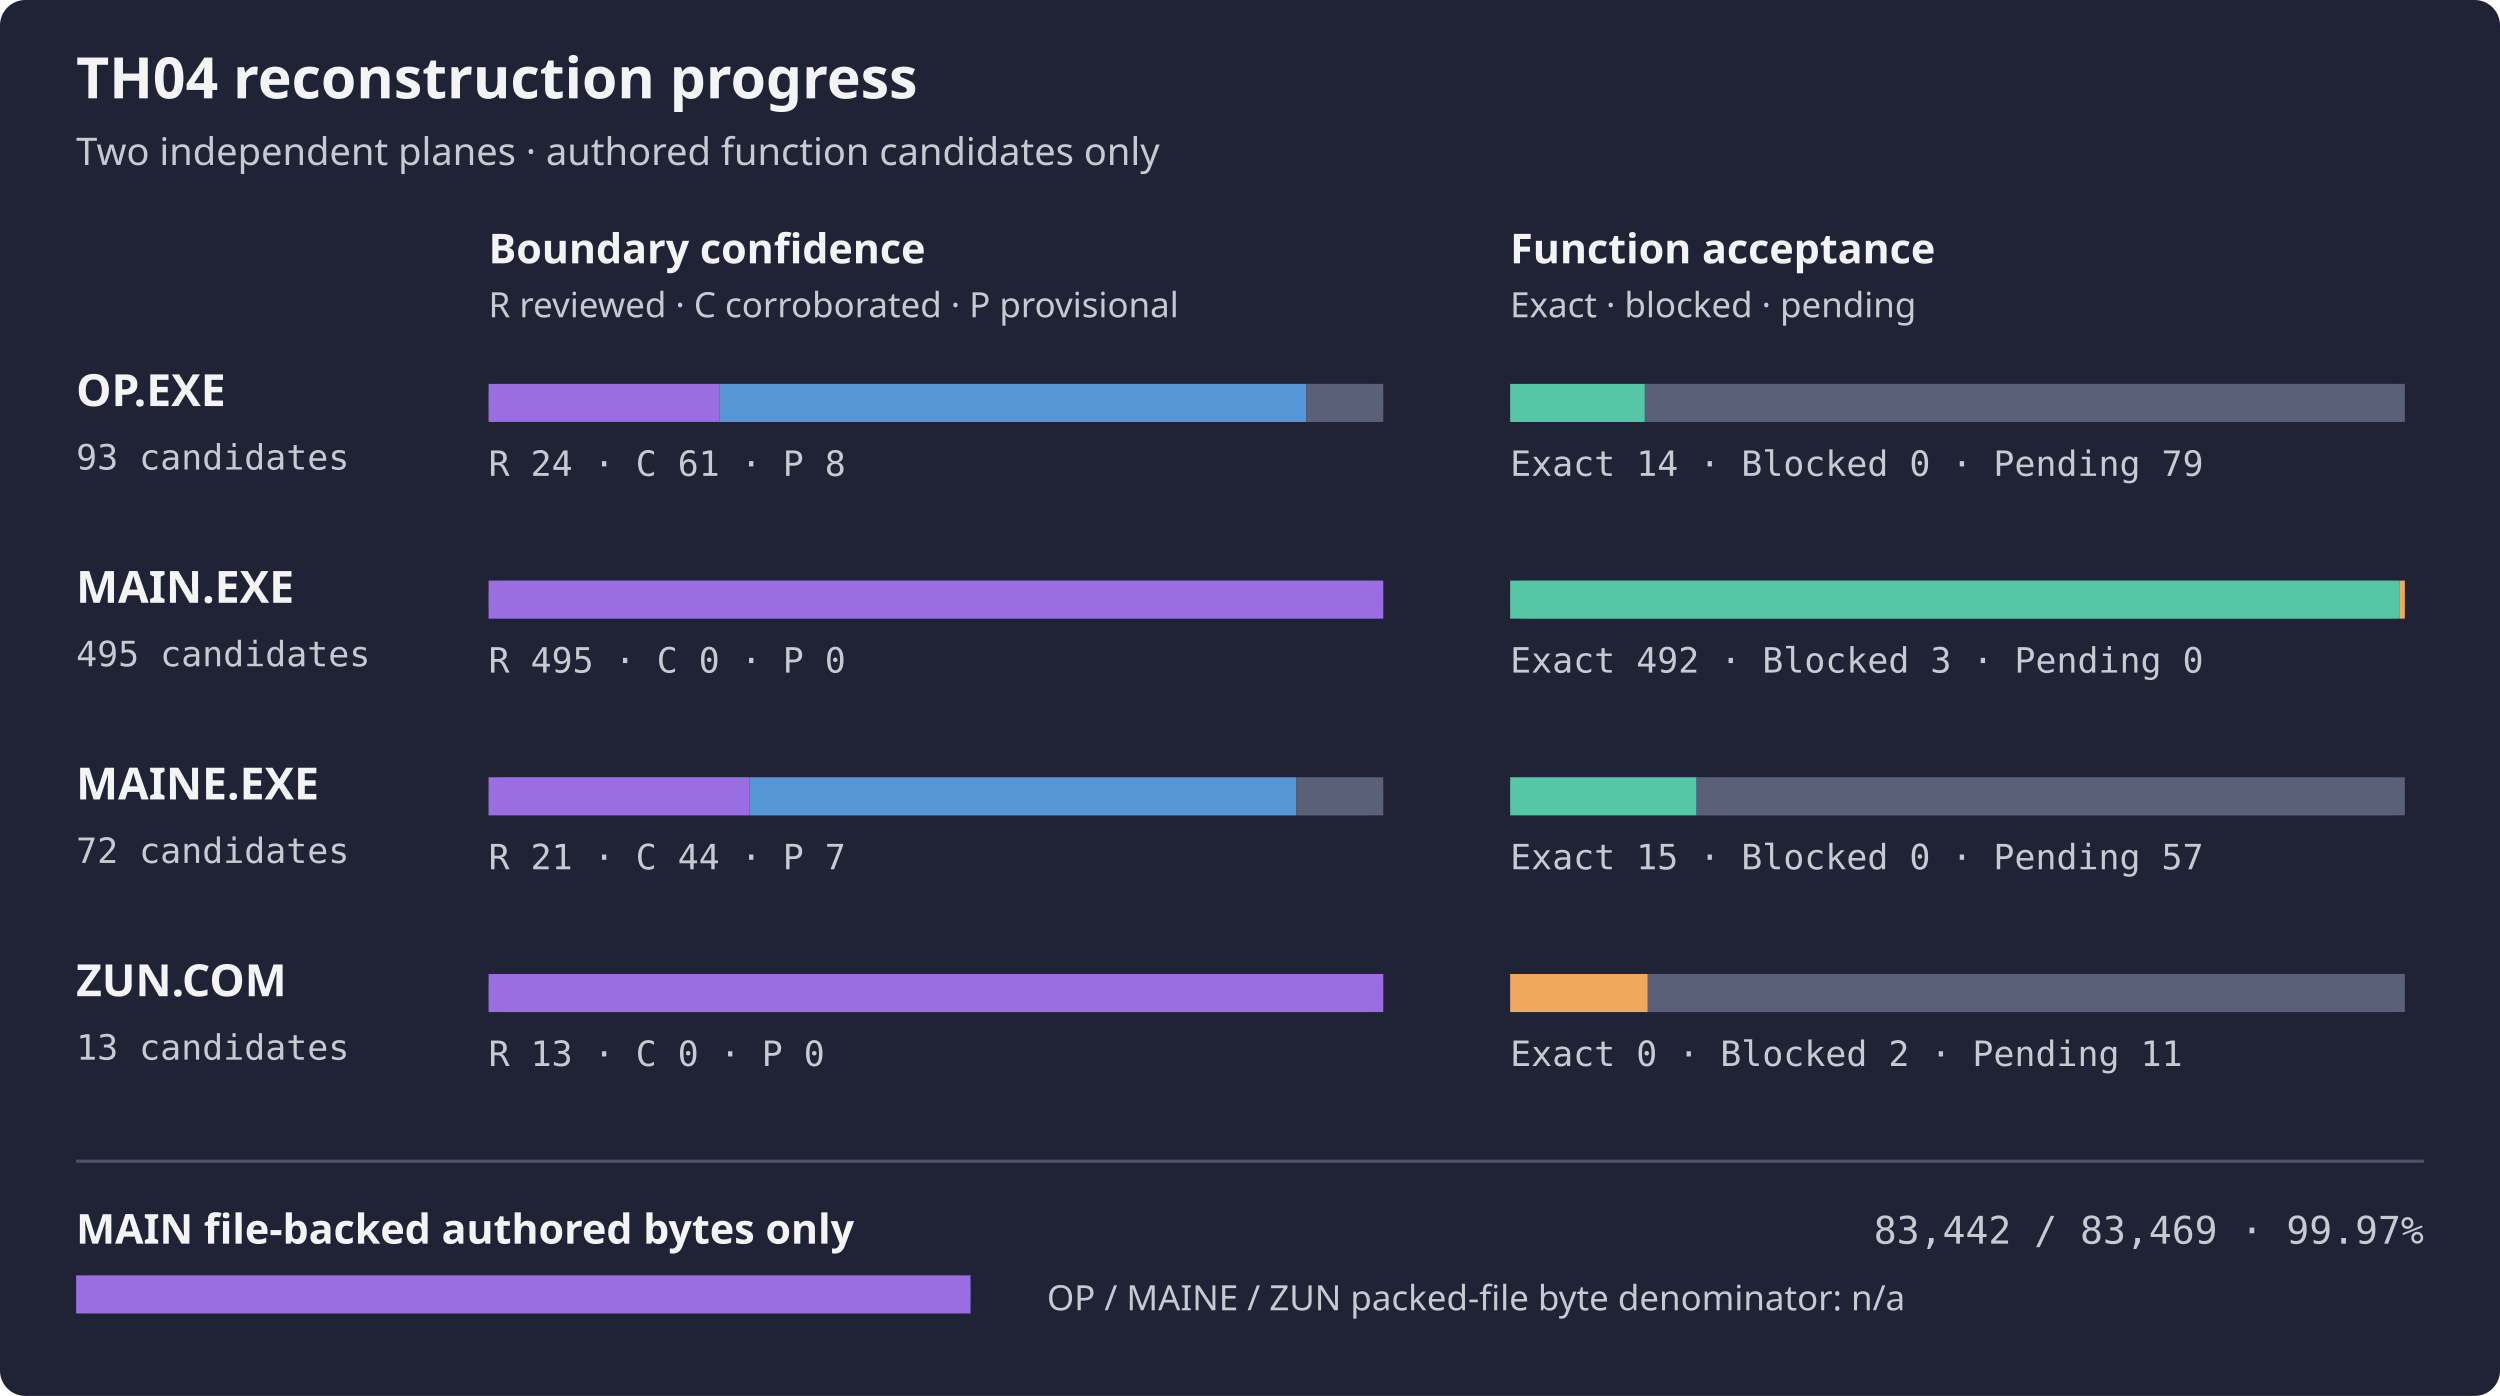
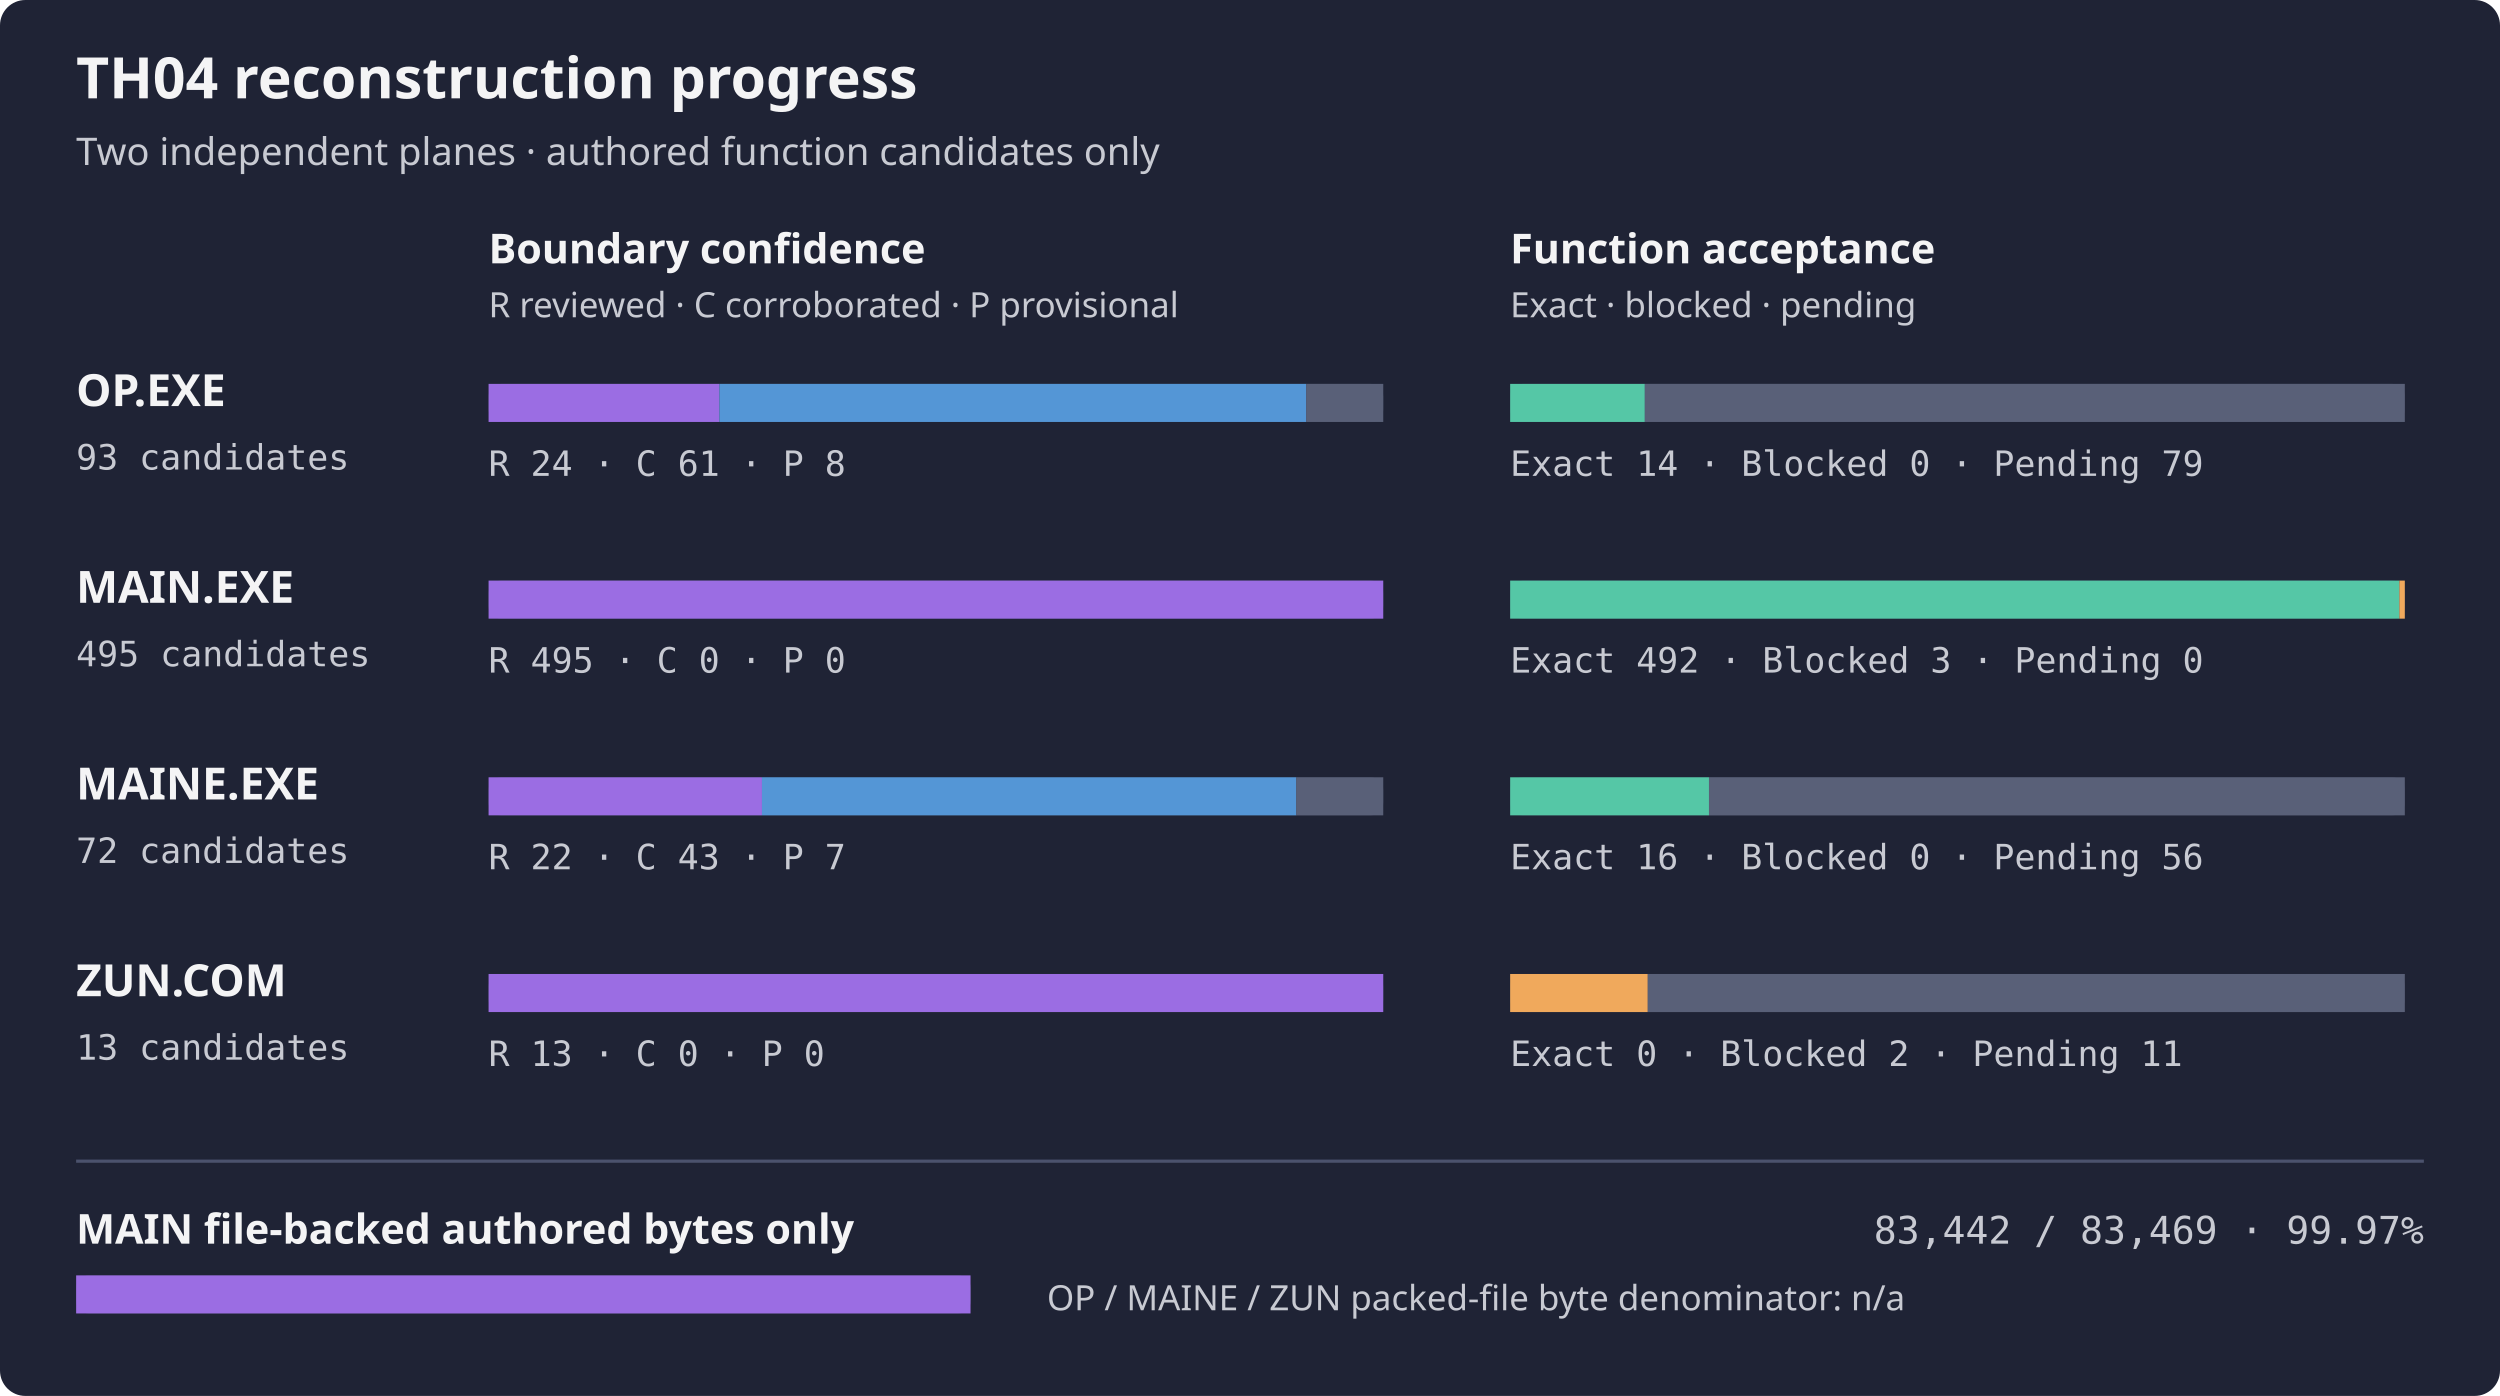
<svg xmlns="http://www.w3.org/2000/svg" width="788" height="440" role="img" aria-label="TH04 per-artifact reconstruction progress">
  <rect width="788" height="440" rx="8" fill="#1f2335" />
  <text x="24" y="31" fill="#f4f4f5" font-family="sans-serif" font-size="18" font-weight="600">TH04 reconstruction progress</text>
  <text x="24" y="52" fill="#c8cad2" font-family="sans-serif" font-size="12">Two independent planes · authored function candidates only</text>
  <text x="154" y="83" fill="#f4f4f5" font-family="sans-serif" font-size="13" font-weight="600">Boundary confidence</text>
  <text x="476" y="83" fill="#f4f4f5" font-family="sans-serif" font-size="13" font-weight="600">Function acceptance</text>
  <text x="154" y="100" fill="#c8cad2" font-family="sans-serif" font-size="11">R reviewed · C corroborated · P provisional</text>
  <text x="476" y="100" fill="#c8cad2" font-family="sans-serif" font-size="11">Exact · blocked · pending</text>
  <text x="24" y="128" fill="#f4f4f5" font-family="sans-serif" font-size="14" font-weight="600">OP.EXE</text>
  <text x="24" y="148" fill="#c8cad2" font-family="monospace" font-size="11">93 candidates</text>
  <rect x="154" y="121" width="282" height="12" rx="4" fill="#353b52" />
  <rect x="154.00" y="121" width="72.77" height="12" fill="#9b6de3" />
  <rect x="226.77" y="121" width="184.97" height="12" fill="#5496d6" />
  <rect x="411.74" y="121" width="24.26" height="12" fill="#596078" />
  <rect x="476" y="121" width="282" height="12" rx="4" fill="#353b52" />
  <rect x="476.00" y="121" width="42.45" height="12" fill="#55c7a6" />
  <rect x="518.45" y="121" width="239.55" height="12" fill="#596078" />
  <text x="154" y="150" fill="#c8cad2" font-family="monospace" font-size="11">R 24 · C 61 · P 8</text>
  <text x="476" y="150" fill="#c8cad2" font-family="monospace" font-size="11">Exact 14 · Blocked 0 · Pending 79</text>
  <text x="24" y="190" fill="#f4f4f5" font-family="sans-serif" font-size="14" font-weight="600">MAIN.EXE</text>
  <text x="24" y="210" fill="#c8cad2" font-family="monospace" font-size="11">495 candidates</text>
  <rect x="154" y="183" width="282" height="12" rx="4" fill="#353b52" />
  <rect x="154.00" y="183" width="282.00" height="12" fill="#9b6de3" />
  <rect x="476" y="183" width="282" height="12" rx="4" fill="#353b52" />
  <rect x="476.00" y="183" width="280.29" height="12" fill="#55c7a6" />
  <rect x="756.29" y="183" width="1.71" height="12" fill="#f0a95c" />
  <text x="154" y="212" fill="#c8cad2" font-family="monospace" font-size="11">R 495 · C 0 · P 0</text>
  <text x="476" y="212" fill="#c8cad2" font-family="monospace" font-size="11">Exact 492 · Blocked 3 · Pending 0</text>
  <text x="24" y="252" fill="#f4f4f5" font-family="sans-serif" font-size="14" font-weight="600">MAINE.EXE</text>
  <text x="24" y="272" fill="#c8cad2" font-family="monospace" font-size="11">72 candidates</text>
  <rect x="154" y="245" width="282" height="12" rx="4" fill="#353b52" />
-   <rect x="154.00" y="245" width="82.25" height="12" fill="#9b6de3" />
-   <rect x="236.25" y="245" width="172.33" height="12" fill="#5496d6" />
+   <rect x="154.00" y="245" width="86.17" height="12" fill="#9b6de3" />
+   <rect x="240.17" y="245" width="168.42" height="12" fill="#5496d6" />
  <rect x="408.58" y="245" width="27.42" height="12" fill="#596078" />
  <rect x="476" y="245" width="282" height="12" rx="4" fill="#353b52" />
-   <rect x="476.00" y="245" width="58.75" height="12" fill="#55c7a6" />
-   <rect x="534.75" y="245" width="223.25" height="12" fill="#596078" />
-   <text x="154" y="274" fill="#c8cad2" font-family="monospace" font-size="11">R 21 · C 44 · P 7</text>
-   <text x="476" y="274" fill="#c8cad2" font-family="monospace" font-size="11">Exact 15 · Blocked 0 · Pending 57</text>
+   <rect x="476.00" y="245" width="62.67" height="12" fill="#55c7a6" />
+   <rect x="538.67" y="245" width="219.33" height="12" fill="#596078" />
+   <text x="154" y="274" fill="#c8cad2" font-family="monospace" font-size="11">R 22 · C 43 · P 7</text>
+   <text x="476" y="274" fill="#c8cad2" font-family="monospace" font-size="11">Exact 16 · Blocked 0 · Pending 56</text>
  <text x="24" y="314" fill="#f4f4f5" font-family="sans-serif" font-size="14" font-weight="600">ZUN.COM</text>
  <text x="24" y="334" fill="#c8cad2" font-family="monospace" font-size="11">13 candidates</text>
  <rect x="154" y="307" width="282" height="12" rx="4" fill="#353b52" />
  <rect x="154.00" y="307" width="282.00" height="12" fill="#9b6de3" />
  <rect x="476" y="307" width="282" height="12" rx="4" fill="#353b52" />
  <rect x="476.00" y="307" width="43.38" height="12" fill="#f0a95c" />
  <rect x="519.38" y="307" width="238.62" height="12" fill="#596078" />
  <text x="154" y="336" fill="#c8cad2" font-family="monospace" font-size="11">R 13 · C 0 · P 0</text>
  <text x="476" y="336" fill="#c8cad2" font-family="monospace" font-size="11">Exact 0 · Blocked 2 · Pending 11</text>
  <path d="M24 366 H764" stroke="#4b526d" />
  <text x="24" y="392" fill="#f4f4f5" font-family="sans-serif" font-size="13" font-weight="600">MAIN file-backed authored bytes only</text>
  <text x="764" y="392" fill="#c8cad2" text-anchor="end" font-family="monospace" font-size="12">83,442 / 83,469 · 99.97%</text>
  <rect x="24" y="402" width="282" height="12" rx="4" fill="#353b52" />
  <rect x="24" y="402" width="281.91" height="12" fill="#9b6de3" />
  <text x="330" y="413" fill="#c8cad2" font-family="sans-serif" font-size="11">OP / MAINE / ZUN packed-file byte denominator: n/a</text>
</svg>
